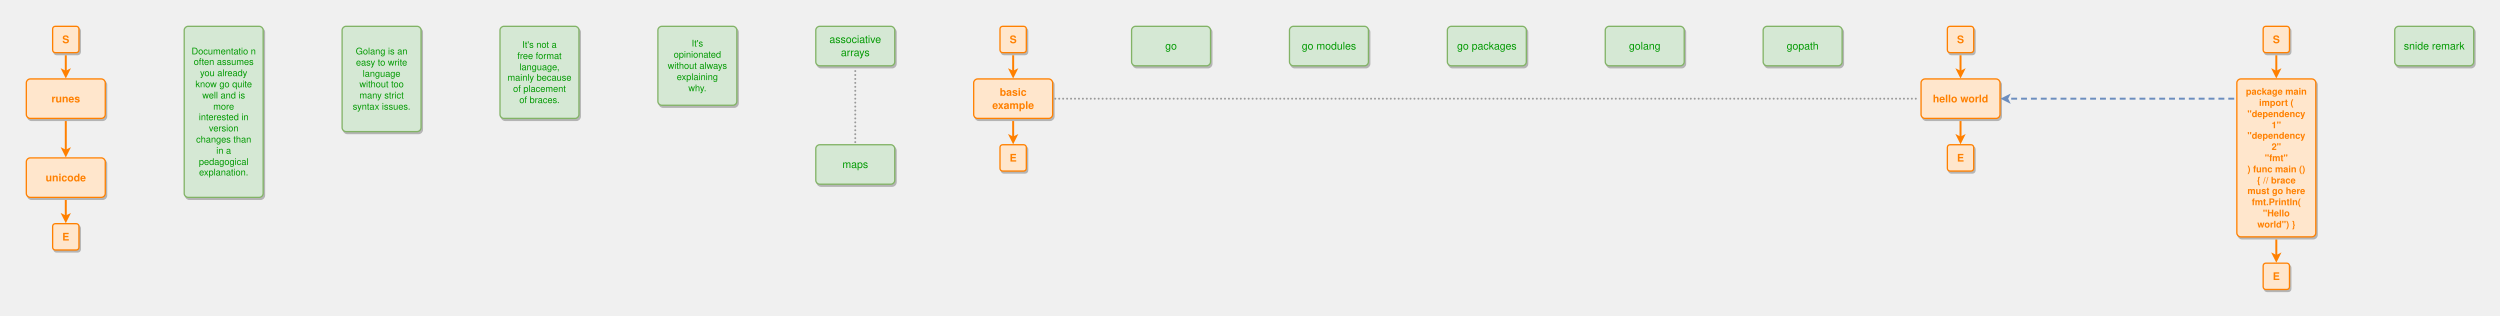
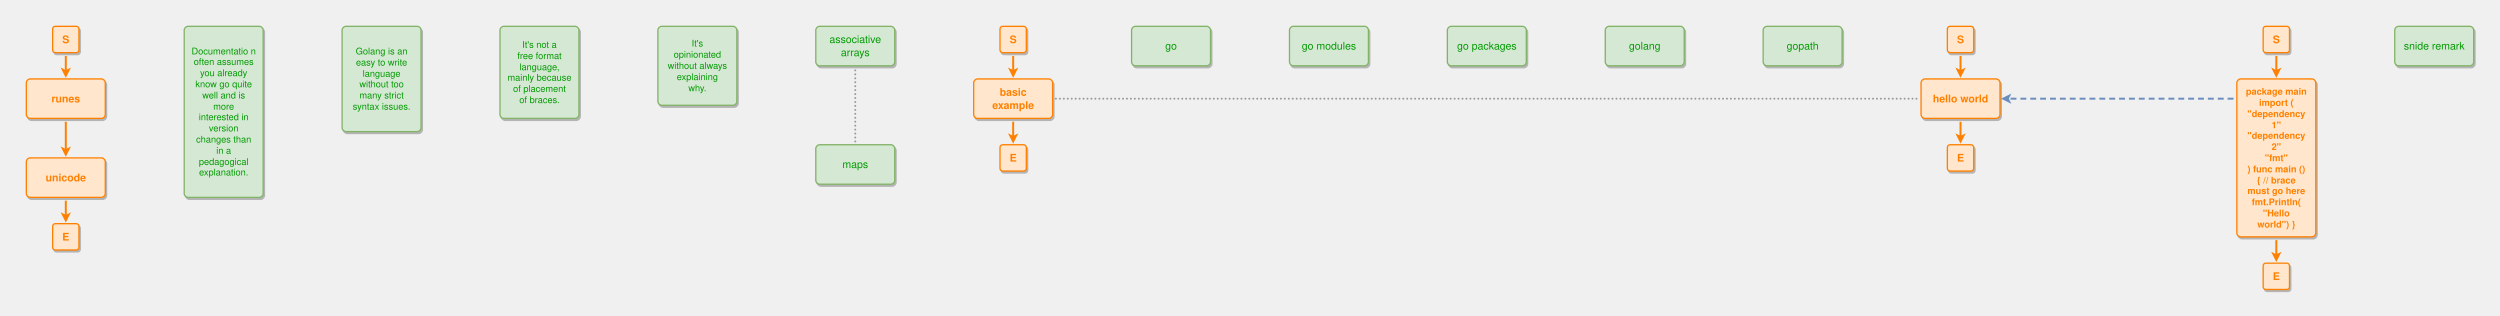
<svg xmlns="http://www.w3.org/2000/svg" width="3800" height="480" viewBox="0 0 3800 480">
  <defs>
  </defs>
  <g id="container-shells">
  </g>
  <g id="node-shadows">
    <rect x="280" y="40" width="120" height="260" rx="6" ry="6" fill="#000000" stroke="#000000" stroke-width="2" opacity="0.25" transform="translate(2,3)" />
    <rect x="2440" y="40" width="120" height="60" rx="6" ry="6" fill="#000000" stroke="#000000" stroke-width="2" opacity="0.25" transform="translate(2,3)" />
    <rect x="2680" y="40" width="120" height="60" rx="6" ry="6" fill="#000000" stroke="#000000" stroke-width="2" opacity="0.25" transform="translate(2,3)" />
    <rect x="2920" y="120" width="120" height="60" rx="6" ry="6" fill="#000000" stroke="#000000" stroke-width="2" opacity="0.25" transform="translate(2,3)" />
    <rect x="1240" y="220" width="120" height="60" rx="6" ry="6" fill="#000000" stroke="#000000" stroke-width="2" opacity="0.25" transform="translate(2,3)" />
    <rect x="3400" y="120" width="120" height="240" rx="6" ry="6" fill="#000000" stroke="#000000" stroke-width="2" opacity="0.25" transform="translate(2,3)" />
    <rect x="40" y="120" width="120" height="60" rx="6" ry="6" fill="#000000" stroke="#000000" stroke-width="2" opacity="0.25" transform="translate(2,3)" />
    <rect x="3640" y="40" width="120" height="60" rx="6" ry="6" fill="#000000" stroke="#000000" stroke-width="2" opacity="0.25" transform="translate(2,3)" />
    <rect x="40" y="240" width="120" height="60" rx="6" ry="6" fill="#000000" stroke="#000000" stroke-width="2" opacity="0.25" transform="translate(2,3)" />
    <rect x="1520" y="40" width="40" height="40" rx="4" ry="4" fill="#000000" stroke="#000000" stroke-width="2" opacity="0.25" transform="translate(2,3)" />
    <rect x="1520" y="220" width="40" height="40" rx="4" ry="4" fill="#000000" stroke="#000000" stroke-width="2" opacity="0.25" transform="translate(2,3)" />
    <rect x="520" y="40" width="120" height="160" rx="6" ry="6" fill="#000000" stroke="#000000" stroke-width="2" opacity="0.25" transform="translate(2,3)" />
    <rect x="2960" y="40" width="40" height="40" rx="4" ry="4" fill="#000000" stroke="#000000" stroke-width="2" opacity="0.25" transform="translate(2,3)" />
    <rect x="2960" y="220" width="40" height="40" rx="4" ry="4" fill="#000000" stroke="#000000" stroke-width="2" opacity="0.25" transform="translate(2,3)" />
    <rect x="3440" y="40" width="40" height="40" rx="4" ry="4" fill="#000000" stroke="#000000" stroke-width="2" opacity="0.25" transform="translate(2,3)" />
    <rect x="3440" y="400" width="40" height="40" rx="4" ry="4" fill="#000000" stroke="#000000" stroke-width="2" opacity="0.25" transform="translate(2,3)" />
    <rect x="80" y="40" width="40" height="40" rx="4" ry="4" fill="#000000" stroke="#000000" stroke-width="2" opacity="0.25" transform="translate(2,3)" />
    <rect x="80" y="340" width="40" height="40" rx="4" ry="4" fill="#000000" stroke="#000000" stroke-width="2" opacity="0.25" transform="translate(2,3)" />
    <rect x="760" y="40" width="120" height="140" rx="6" ry="6" fill="#000000" stroke="#000000" stroke-width="2" opacity="0.25" transform="translate(2,3)" />
    <rect x="1000" y="40" width="120" height="120" rx="6" ry="6" fill="#000000" stroke="#000000" stroke-width="2" opacity="0.25" transform="translate(2,3)" />
    <rect x="1240" y="40" width="120" height="60" rx="6" ry="6" fill="#000000" stroke="#000000" stroke-width="2" opacity="0.25" transform="translate(2,3)" />
    <rect x="1480" y="120" width="120" height="60" rx="6" ry="6" fill="#000000" stroke="#000000" stroke-width="2" opacity="0.25" transform="translate(2,3)" />
    <rect x="1720" y="40" width="120" height="60" rx="6" ry="6" fill="#000000" stroke="#000000" stroke-width="2" opacity="0.25" transform="translate(2,3)" />
    <rect x="1960" y="40" width="120" height="60" rx="6" ry="6" fill="#000000" stroke="#000000" stroke-width="2" opacity="0.25" transform="translate(2,3)" />
    <rect x="2200" y="40" width="120" height="60" rx="6" ry="6" fill="#000000" stroke="#000000" stroke-width="2" opacity="0.25" transform="translate(2,3)" />
  </g>
  <g id="edges">
    <g class="edge" data-edge-idx="0" data-edge-base="leadsto" data-edge-from="12" data-edge-to="21">
-       <line x1="2980.00" y1="184.00" x2="2980.00" y2="209.25" stroke="#ff8000" stroke-width="3" />
-       <path d="M 2980.00 216.00 L 2975.50 207.00 L 2980.00 209.25 L 2984.50 207.00 Z" fill="#ff8000" stroke="#ff8000" stroke-width="3" stroke-miterlimit="10" />
+       <line x1="2980.00" y1="185.00" x2="2980.00" y2="208.25" stroke="#ff8000" stroke-width="3" />
+       <path d="M 2980.00 215.00 L 2975.50 206.00 L 2980.00 208.25 L 2984.50 206.00 Z" fill="#ff8000" stroke="#ff8000" stroke-width="3" stroke-miterlimit="10" />
    </g>
    <g class="edge" data-edge-idx="1" data-edge-base="nearto" data-edge-from="13" data-edge-to="5">
-       <line x1="1300.00" y1="216.00" x2="1300.00" y2="104.00" stroke="#999999" stroke-width="3" stroke-linecap="round" stroke-dasharray="0 6" />
+       <line x1="1300.00" y1="215.00" x2="1300.00" y2="105.00" stroke="#999999" stroke-width="3" stroke-linecap="round" stroke-dasharray="0 6" />
      <text x="1300" y="160" text-anchor="middle" dominant-baseline="middle" font-family="Helvetica,Inter,Segoe UI,Arial" font-size="11" paint-order="stroke" stroke="#ffffff" stroke-width="3" stroke-linejoin="round" fill="#999999">
      </text>
    </g>
    <g class="edge" data-edge-idx="2" data-edge-base="expresses" data-edge-from="14" data-edge-to="12">
-       <line x1="3396.00" y1="150.00" x2="3050.75" y2="150.00" stroke="#6c8ebf" stroke-width="3" stroke-dasharray="9 6" />
-       <path d="M 3044.00 150.00 L 3053.00 145.50 L 3050.75 150.00 L 3053.00 154.50 Z" fill="#6c8ebf" stroke="#6c8ebf" stroke-width="3" stroke-miterlimit="10" />
+       <line x1="3395.00" y1="150.00" x2="3051.75" y2="150.00" stroke="#6c8ebf" stroke-width="3" stroke-dasharray="9 6" />
+       <path d="M 3045.00 150.00 L 3054.00 145.50 L 3051.75 150.00 L 3054.00 154.50 Z" fill="#6c8ebf" stroke="#6c8ebf" stroke-width="3" stroke-miterlimit="10" />
      <text x="3223" y="150" text-anchor="middle" dominant-baseline="middle" font-family="Helvetica,Inter,Segoe UI,Arial" font-size="11" paint-order="stroke" stroke="#ffffff" stroke-width="3" stroke-linejoin="round" fill="#6c8ebf">
      </text>
    </g>
    <g class="edge" data-edge-idx="3" data-edge-base="leadsto" data-edge-from="14" data-edge-to="23">
-       <line x1="3460.00" y1="364.00" x2="3460.00" y2="389.25" stroke="#ff8000" stroke-width="3" />
-       <path d="M 3460.00 396.00 L 3455.50 387.00 L 3460.00 389.25 L 3464.50 387.00 Z" fill="#ff8000" stroke="#ff8000" stroke-width="3" stroke-miterlimit="10" />
+       <line x1="3460.00" y1="365.00" x2="3460.00" y2="388.25" stroke="#ff8000" stroke-width="3" />
+       <path d="M 3460.00 395.00 L 3455.50 386.00 L 3460.00 388.25 L 3464.50 386.00 Z" fill="#ff8000" stroke="#ff8000" stroke-width="3" stroke-miterlimit="10" />
    </g>
    <g class="edge" data-edge-idx="4" data-edge-base="leadsto" data-edge-from="15" data-edge-to="17">
-       <line x1="100.00" y1="184.00" x2="100.00" y2="229.25" stroke="#ff8000" stroke-width="3" />
-       <path d="M 100.00 236.00 L 95.50 227.00 L 100.00 229.25 L 104.50 227.00 Z" fill="#ff8000" stroke="#ff8000" stroke-width="3" stroke-miterlimit="10" />
+       <line x1="100.00" y1="185.00" x2="100.00" y2="228.25" stroke="#ff8000" stroke-width="3" />
+       <path d="M 100.00 235.00 L 95.50 226.00 L 100.00 228.25 L 104.50 226.00 Z" fill="#ff8000" stroke="#ff8000" stroke-width="3" stroke-miterlimit="10" />
      <text x="100" y="206" text-anchor="middle" dominant-baseline="middle" font-family="Helvetica,Inter,Segoe UI,Arial" font-size="11" paint-order="stroke" stroke="#ffffff" stroke-width="3" stroke-linejoin="round" fill="#ff8000">
      </text>
    </g>
    <g class="edge" data-edge-idx="5" data-edge-base="leadsto" data-edge-from="17" data-edge-to="25">
-       <line x1="100.00" y1="304.00" x2="100.00" y2="329.25" stroke="#ff8000" stroke-width="3" />
-       <path d="M 100.00 336.00 L 95.50 327.00 L 100.00 329.25 L 104.50 327.00 Z" fill="#ff8000" stroke="#ff8000" stroke-width="3" stroke-miterlimit="10" />
+       <line x1="100.00" y1="305.00" x2="100.00" y2="328.25" stroke="#ff8000" stroke-width="3" />
+       <path d="M 100.00 335.00 L 95.50 326.00 L 100.00 328.25 L 104.50 326.00 Z" fill="#ff8000" stroke="#ff8000" stroke-width="3" stroke-miterlimit="10" />
    </g>
    <g class="edge" data-edge-idx="6" data-edge-base="leadsto" data-edge-from="18" data-edge-to="6">
-       <line x1="1540.00" y1="84.00" x2="1540.00" y2="109.25" stroke="#ff8000" stroke-width="3" />
-       <path d="M 1540.00 116.00 L 1535.50 107.00 L 1540.00 109.25 L 1544.50 107.00 Z" fill="#ff8000" stroke="#ff8000" stroke-width="3" stroke-miterlimit="10" />
+       <line x1="1540.00" y1="85.00" x2="1540.00" y2="108.25" stroke="#ff8000" stroke-width="3" />
+       <path d="M 1540.00 115.00 L 1535.50 106.00 L 1540.00 108.25 L 1544.50 106.00 Z" fill="#ff8000" stroke="#ff8000" stroke-width="3" stroke-miterlimit="10" />
    </g>
    <g class="edge" data-edge-idx="7" data-edge-base="leadsto" data-edge-from="20" data-edge-to="12">
-       <line x1="2980.00" y1="84.00" x2="2980.00" y2="109.25" stroke="#ff8000" stroke-width="3" />
-       <path d="M 2980.00 116.00 L 2975.50 107.00 L 2980.00 109.25 L 2984.50 107.00 Z" fill="#ff8000" stroke="#ff8000" stroke-width="3" stroke-miterlimit="10" />
+       <line x1="2980.00" y1="85.00" x2="2980.00" y2="108.25" stroke="#ff8000" stroke-width="3" />
+       <path d="M 2980.00 115.00 L 2975.50 106.00 L 2980.00 108.25 L 2984.50 106.00 Z" fill="#ff8000" stroke="#ff8000" stroke-width="3" stroke-miterlimit="10" />
    </g>
    <g class="edge" data-edge-idx="8" data-edge-base="leadsto" data-edge-from="22" data-edge-to="14">
-       <line x1="3460.00" y1="84.00" x2="3460.00" y2="109.25" stroke="#ff8000" stroke-width="3" />
-       <path d="M 3460.00 116.00 L 3455.50 107.00 L 3460.00 109.25 L 3464.50 107.00 Z" fill="#ff8000" stroke="#ff8000" stroke-width="3" stroke-miterlimit="10" />
+       <line x1="3460.00" y1="85.00" x2="3460.00" y2="108.25" stroke="#ff8000" stroke-width="3" />
+       <path d="M 3460.00 115.00 L 3455.50 106.00 L 3460.00 108.25 L 3464.50 106.00 Z" fill="#ff8000" stroke="#ff8000" stroke-width="3" stroke-miterlimit="10" />
    </g>
    <g class="edge" data-edge-idx="9" data-edge-base="leadsto" data-edge-from="24" data-edge-to="15">
-       <line x1="100.00" y1="84.00" x2="100.00" y2="109.25" stroke="#ff8000" stroke-width="3" />
-       <path d="M 100.00 116.00 L 95.50 107.00 L 100.00 109.25 L 104.50 107.00 Z" fill="#ff8000" stroke="#ff8000" stroke-width="3" stroke-miterlimit="10" />
+       <line x1="100.00" y1="85.00" x2="100.00" y2="108.25" stroke="#ff8000" stroke-width="3" />
+       <path d="M 100.00 115.00 L 95.50 106.00 L 100.00 108.25 L 104.50 106.00 Z" fill="#ff8000" stroke="#ff8000" stroke-width="3" stroke-miterlimit="10" />
    </g>
    <g class="edge" data-edge-idx="10" data-edge-base="nearto" data-edge-from="6" data-edge-to="12">
-       <line x1="1604.00" y1="150.00" x2="2916.00" y2="150.00" stroke="#999999" stroke-width="3" stroke-linecap="round" stroke-dasharray="0 6" />
+       <line x1="1605.00" y1="150.00" x2="2915.00" y2="150.00" stroke="#999999" stroke-width="3" stroke-linecap="round" stroke-dasharray="0 6" />
      <text x="2260" y="150" text-anchor="middle" dominant-baseline="middle" font-family="Helvetica,Inter,Segoe UI,Arial" font-size="11" paint-order="stroke" stroke="#ffffff" stroke-width="3" stroke-linejoin="round" fill="#999999">
      </text>
    </g>
    <g class="edge" data-edge-idx="11" data-edge-base="leadsto" data-edge-from="6" data-edge-to="19">
-       <line x1="1540.00" y1="184.00" x2="1540.00" y2="209.25" stroke="#ff8000" stroke-width="3" />
-       <path d="M 1540.00 216.00 L 1535.50 207.00 L 1540.00 209.25 L 1544.50 207.00 Z" fill="#ff8000" stroke="#ff8000" stroke-width="3" stroke-miterlimit="10" />
+       <line x1="1540.00" y1="185.00" x2="1540.00" y2="208.25" stroke="#ff8000" stroke-width="3" />
+       <path d="M 1540.00 215.00 L 1535.50 206.00 L 1540.00 208.25 L 1544.50 206.00 Z" fill="#ff8000" stroke="#ff8000" stroke-width="3" stroke-miterlimit="10" />
    </g>
  </g>
  <g id="nodes">
    <rect x="280" y="40" width="120" height="260" rx="6" ry="6" fill="#d5e8d4" stroke="#82b366" stroke-width="2" />
    <text x="340" y="78" text-anchor="middle" dominant-baseline="middle" font-family="Helvetica,Inter,Segoe UI,Arial" font-size="14" font-weight="normal" fill="#009900">Documentatio n</text>
    <text x="340" y="94" text-anchor="middle" dominant-baseline="middle" font-family="Helvetica,Inter,Segoe UI,Arial" font-size="14" font-weight="normal" fill="#009900">often assumes</text>
    <text x="340" y="111" text-anchor="middle" dominant-baseline="middle" font-family="Helvetica,Inter,Segoe UI,Arial" font-size="14" font-weight="normal" fill="#009900">you already</text>
    <text x="340" y="128" text-anchor="middle" dominant-baseline="middle" font-family="Helvetica,Inter,Segoe UI,Arial" font-size="14" font-weight="normal" fill="#009900">know go quite</text>
    <text x="340" y="145" text-anchor="middle" dominant-baseline="middle" font-family="Helvetica,Inter,Segoe UI,Arial" font-size="14" font-weight="normal" fill="#009900">well and is</text>
    <text x="340" y="162" text-anchor="middle" dominant-baseline="middle" font-family="Helvetica,Inter,Segoe UI,Arial" font-size="14" font-weight="normal" fill="#009900">more</text>
    <text x="340" y="178" text-anchor="middle" dominant-baseline="middle" font-family="Helvetica,Inter,Segoe UI,Arial" font-size="14" font-weight="normal" fill="#009900">interested in</text>
    <text x="340" y="195" text-anchor="middle" dominant-baseline="middle" font-family="Helvetica,Inter,Segoe UI,Arial" font-size="14" font-weight="normal" fill="#009900">version</text>
    <text x="340" y="212" text-anchor="middle" dominant-baseline="middle" font-family="Helvetica,Inter,Segoe UI,Arial" font-size="14" font-weight="normal" fill="#009900">changes than</text>
    <text x="340" y="229" text-anchor="middle" dominant-baseline="middle" font-family="Helvetica,Inter,Segoe UI,Arial" font-size="14" font-weight="normal" fill="#009900">in a</text>
    <text x="340" y="246" text-anchor="middle" dominant-baseline="middle" font-family="Helvetica,Inter,Segoe UI,Arial" font-size="14" font-weight="normal" fill="#009900">pedagogical</text>
    <text x="340" y="262" text-anchor="middle" dominant-baseline="middle" font-family="Helvetica,Inter,Segoe UI,Arial" font-size="14" font-weight="normal" fill="#009900">explanation.</text>
    <rect x="2440" y="40" width="120" height="60" rx="6" ry="6" fill="#d5e8d4" stroke="#82b366" stroke-width="2" />
    <text x="2500" y="70" text-anchor="middle" dominant-baseline="middle" font-family="Helvetica,Inter,Segoe UI,Arial" font-size="16" font-weight="normal" fill="#009900">golang</text>
    <rect x="2680" y="40" width="120" height="60" rx="6" ry="6" fill="#d5e8d4" stroke="#82b366" stroke-width="2" />
    <text x="2740" y="70" text-anchor="middle" dominant-baseline="middle" font-family="Helvetica,Inter,Segoe UI,Arial" font-size="16" font-weight="normal" fill="#009900">gopath</text>
    <rect x="2920" y="120" width="120" height="60" rx="6" ry="6" fill="#ffe6cc" stroke="#ff8000" stroke-width="2" />
    <text x="2980" y="150" text-anchor="middle" dominant-baseline="middle" font-family="Helvetica,Inter,Segoe UI,Arial" font-size="16" font-weight="bold" fill="#ff8000">hello world</text>
    <rect x="1240" y="220" width="120" height="60" rx="6" ry="6" fill="#d5e8d4" stroke="#82b366" stroke-width="2" />
    <text x="1300" y="250" text-anchor="middle" dominant-baseline="middle" font-family="Helvetica,Inter,Segoe UI,Arial" font-size="16" font-weight="normal" fill="#009900">maps</text>
    <rect x="3400" y="120" width="120" height="240" rx="6" ry="6" fill="#ffe6cc" stroke="#ff8000" stroke-width="2" />
    <text x="3460" y="139" text-anchor="middle" dominant-baseline="middle" font-family="Helvetica,Inter,Segoe UI,Arial" font-size="14" font-weight="bold" fill="#ff8000">package main</text>
    <text x="3460" y="156" text-anchor="middle" dominant-baseline="middle" font-family="Helvetica,Inter,Segoe UI,Arial" font-size="14" font-weight="bold" fill="#ff8000">import (</text>
    <text x="3460" y="173" text-anchor="middle" dominant-baseline="middle" font-family="Helvetica,Inter,Segoe UI,Arial" font-size="14" font-weight="bold" fill="#ff8000">"dependency</text>
    <text x="3460" y="190" text-anchor="middle" dominant-baseline="middle" font-family="Helvetica,Inter,Segoe UI,Arial" font-size="14" font-weight="bold" fill="#ff8000">1"</text>
    <text x="3460" y="206" text-anchor="middle" dominant-baseline="middle" font-family="Helvetica,Inter,Segoe UI,Arial" font-size="14" font-weight="bold" fill="#ff8000">"dependency</text>
    <text x="3460" y="223" text-anchor="middle" dominant-baseline="middle" font-family="Helvetica,Inter,Segoe UI,Arial" font-size="14" font-weight="bold" fill="#ff8000">2"</text>
    <text x="3460" y="240" text-anchor="middle" dominant-baseline="middle" font-family="Helvetica,Inter,Segoe UI,Arial" font-size="14" font-weight="bold" fill="#ff8000">"fmt"</text>
    <text x="3460" y="257" text-anchor="middle" dominant-baseline="middle" font-family="Helvetica,Inter,Segoe UI,Arial" font-size="14" font-weight="bold" fill="#ff8000">) func main ()</text>
    <text x="3460" y="274" text-anchor="middle" dominant-baseline="middle" font-family="Helvetica,Inter,Segoe UI,Arial" font-size="14" font-weight="bold" fill="#ff8000">{ // brace</text>
    <text x="3460" y="290" text-anchor="middle" dominant-baseline="middle" font-family="Helvetica,Inter,Segoe UI,Arial" font-size="14" font-weight="bold" fill="#ff8000">must go here</text>
    <text x="3460" y="307" text-anchor="middle" dominant-baseline="middle" font-family="Helvetica,Inter,Segoe UI,Arial" font-size="14" font-weight="bold" fill="#ff8000">fmt.Println(</text>
    <text x="3460" y="324" text-anchor="middle" dominant-baseline="middle" font-family="Helvetica,Inter,Segoe UI,Arial" font-size="14" font-weight="bold" fill="#ff8000">"Hello</text>
    <text x="3460" y="341" text-anchor="middle" dominant-baseline="middle" font-family="Helvetica,Inter,Segoe UI,Arial" font-size="14" font-weight="bold" fill="#ff8000">world") }</text>
    <rect x="40" y="120" width="120" height="60" rx="6" ry="6" fill="#ffe6cc" stroke="#ff8000" stroke-width="2" />
    <text x="100" y="150" text-anchor="middle" dominant-baseline="middle" font-family="Helvetica,Inter,Segoe UI,Arial" font-size="16" font-weight="bold" fill="#ff8000">runes</text>
    <g>
      <rect x="3640" y="40" width="120" height="60" rx="6" ry="6" fill="#d5e8d4" stroke="#82b366" stroke-width="2" />
      <text x="3700" y="70" text-anchor="middle" dominant-baseline="middle" font-family="Helvetica,Inter,Segoe UI,Arial" font-size="16" font-weight="normal" fill="#009900">snide remark</text>
    </g>
    <rect x="40" y="240" width="120" height="60" rx="6" ry="6" fill="#ffe6cc" stroke="#ff8000" stroke-width="2" />
    <text x="100" y="270" text-anchor="middle" dominant-baseline="middle" font-family="Helvetica,Inter,Segoe UI,Arial" font-size="16" font-weight="bold" fill="#ff8000">unicode</text>
    <rect x="1520" y="40" width="40" height="40" rx="4" ry="4" fill="#ffe6cc" stroke="#ff8000" stroke-width="2" />
    <text x="1540" y="60" text-anchor="middle" dominant-baseline="middle" font-family="Helvetica,Inter,Segoe UI,Arial" font-size="16" font-weight="bold" fill="#ff8000">S</text>
    <rect x="1520" y="220" width="40" height="40" rx="4" ry="4" fill="#ffe6cc" stroke="#ff8000" stroke-width="2" />
    <text x="1540" y="240" text-anchor="middle" dominant-baseline="middle" font-family="Helvetica,Inter,Segoe UI,Arial" font-size="16" font-weight="bold" fill="#ff8000">E</text>
    <rect x="520" y="40" width="120" height="160" rx="6" ry="6" fill="#d5e8d4" stroke="#82b366" stroke-width="2" />
    <text x="580" y="78" text-anchor="middle" dominant-baseline="middle" font-family="Helvetica,Inter,Segoe UI,Arial" font-size="14" font-weight="normal" fill="#009900">Golang is an</text>
    <text x="580" y="95" text-anchor="middle" dominant-baseline="middle" font-family="Helvetica,Inter,Segoe UI,Arial" font-size="14" font-weight="normal" fill="#009900">easy to write</text>
    <text x="580" y="112" text-anchor="middle" dominant-baseline="middle" font-family="Helvetica,Inter,Segoe UI,Arial" font-size="14" font-weight="normal" fill="#009900">language</text>
    <text x="580" y="128" text-anchor="middle" dominant-baseline="middle" font-family="Helvetica,Inter,Segoe UI,Arial" font-size="14" font-weight="normal" fill="#009900">without too</text>
    <text x="580" y="145" text-anchor="middle" dominant-baseline="middle" font-family="Helvetica,Inter,Segoe UI,Arial" font-size="14" font-weight="normal" fill="#009900">many strict</text>
    <text x="580" y="162" text-anchor="middle" dominant-baseline="middle" font-family="Helvetica,Inter,Segoe UI,Arial" font-size="14" font-weight="normal" fill="#009900">syntax issues.</text>
    <rect x="2960" y="40" width="40" height="40" rx="4" ry="4" fill="#ffe6cc" stroke="#ff8000" stroke-width="2" />
    <text x="2980" y="60" text-anchor="middle" dominant-baseline="middle" font-family="Helvetica,Inter,Segoe UI,Arial" font-size="16" font-weight="bold" fill="#ff8000">S</text>
    <rect x="2960" y="220" width="40" height="40" rx="4" ry="4" fill="#ffe6cc" stroke="#ff8000" stroke-width="2" />
    <text x="2980" y="240" text-anchor="middle" dominant-baseline="middle" font-family="Helvetica,Inter,Segoe UI,Arial" font-size="16" font-weight="bold" fill="#ff8000">E</text>
    <rect x="3440" y="40" width="40" height="40" rx="4" ry="4" fill="#ffe6cc" stroke="#ff8000" stroke-width="2" />
    <text x="3460" y="60" text-anchor="middle" dominant-baseline="middle" font-family="Helvetica,Inter,Segoe UI,Arial" font-size="16" font-weight="bold" fill="#ff8000">S</text>
    <rect x="3440" y="400" width="40" height="40" rx="4" ry="4" fill="#ffe6cc" stroke="#ff8000" stroke-width="2" />
    <text x="3460" y="420" text-anchor="middle" dominant-baseline="middle" font-family="Helvetica,Inter,Segoe UI,Arial" font-size="16" font-weight="bold" fill="#ff8000">E</text>
    <rect x="80" y="40" width="40" height="40" rx="4" ry="4" fill="#ffe6cc" stroke="#ff8000" stroke-width="2" />
    <text x="100" y="60" text-anchor="middle" dominant-baseline="middle" font-family="Helvetica,Inter,Segoe UI,Arial" font-size="16" font-weight="bold" fill="#ff8000">S</text>
    <rect x="80" y="340" width="40" height="40" rx="4" ry="4" fill="#ffe6cc" stroke="#ff8000" stroke-width="2" />
    <text x="100" y="360" text-anchor="middle" dominant-baseline="middle" font-family="Helvetica,Inter,Segoe UI,Arial" font-size="16" font-weight="bold" fill="#ff8000">E</text>
    <rect x="760" y="40" width="120" height="140" rx="6" ry="6" fill="#d5e8d4" stroke="#82b366" stroke-width="2" />
    <text x="820" y="68" text-anchor="middle" dominant-baseline="middle" font-family="Helvetica,Inter,Segoe UI,Arial" font-size="14" font-weight="normal" fill="#009900">It's not a</text>
    <text x="820" y="85" text-anchor="middle" dominant-baseline="middle" font-family="Helvetica,Inter,Segoe UI,Arial" font-size="14" font-weight="normal" fill="#009900">free format</text>
    <text x="820" y="102" text-anchor="middle" dominant-baseline="middle" font-family="Helvetica,Inter,Segoe UI,Arial" font-size="14" font-weight="normal" fill="#009900">language,</text>
    <text x="820" y="118" text-anchor="middle" dominant-baseline="middle" font-family="Helvetica,Inter,Segoe UI,Arial" font-size="14" font-weight="normal" fill="#009900">mainly because</text>
    <text x="820" y="135" text-anchor="middle" dominant-baseline="middle" font-family="Helvetica,Inter,Segoe UI,Arial" font-size="14" font-weight="normal" fill="#009900">of placement</text>
    <text x="820" y="152" text-anchor="middle" dominant-baseline="middle" font-family="Helvetica,Inter,Segoe UI,Arial" font-size="14" font-weight="normal" fill="#009900">of braces.</text>
    <rect x="1000" y="40" width="120" height="120" rx="6" ry="6" fill="#d5e8d4" stroke="#82b366" stroke-width="2" />
    <text x="1060" y="66" text-anchor="middle" dominant-baseline="middle" font-family="Helvetica,Inter,Segoe UI,Arial" font-size="14" font-weight="normal" fill="#009900">It's</text>
    <text x="1060" y="83" text-anchor="middle" dominant-baseline="middle" font-family="Helvetica,Inter,Segoe UI,Arial" font-size="14" font-weight="normal" fill="#009900">opinionated</text>
    <text x="1060" y="100" text-anchor="middle" dominant-baseline="middle" font-family="Helvetica,Inter,Segoe UI,Arial" font-size="14" font-weight="normal" fill="#009900">without always</text>
    <text x="1060" y="117" text-anchor="middle" dominant-baseline="middle" font-family="Helvetica,Inter,Segoe UI,Arial" font-size="14" font-weight="normal" fill="#009900">explaining</text>
    <text x="1060" y="134" text-anchor="middle" dominant-baseline="middle" font-family="Helvetica,Inter,Segoe UI,Arial" font-size="14" font-weight="normal" fill="#009900">why.</text>
    <rect x="1240" y="40" width="120" height="60" rx="6" ry="6" fill="#d5e8d4" stroke="#82b366" stroke-width="2" />
    <text x="1300" y="60" text-anchor="middle" dominant-baseline="middle" font-family="Helvetica,Inter,Segoe UI,Arial" font-size="16" font-weight="normal" fill="#009900">associative</text>
    <text x="1300" y="80" text-anchor="middle" dominant-baseline="middle" font-family="Helvetica,Inter,Segoe UI,Arial" font-size="16" font-weight="normal" fill="#009900">arrays</text>
    <rect x="1480" y="120" width="120" height="60" rx="6" ry="6" fill="#ffe6cc" stroke="#ff8000" stroke-width="2" />
    <text x="1540" y="140" text-anchor="middle" dominant-baseline="middle" font-family="Helvetica,Inter,Segoe UI,Arial" font-size="16" font-weight="bold" fill="#ff8000">basic</text>
    <text x="1540" y="160" text-anchor="middle" dominant-baseline="middle" font-family="Helvetica,Inter,Segoe UI,Arial" font-size="16" font-weight="bold" fill="#ff8000">example</text>
    <rect x="1720" y="40" width="120" height="60" rx="6" ry="6" fill="#d5e8d4" stroke="#82b366" stroke-width="2" />
    <text x="1780" y="70" text-anchor="middle" dominant-baseline="middle" font-family="Helvetica,Inter,Segoe UI,Arial" font-size="16" font-weight="normal" fill="#009900">go</text>
    <rect x="1960" y="40" width="120" height="60" rx="6" ry="6" fill="#d5e8d4" stroke="#82b366" stroke-width="2" />
    <text x="2020" y="70" text-anchor="middle" dominant-baseline="middle" font-family="Helvetica,Inter,Segoe UI,Arial" font-size="16" font-weight="normal" fill="#009900">go modules</text>
    <rect x="2200" y="40" width="120" height="60" rx="6" ry="6" fill="#d5e8d4" stroke="#82b366" stroke-width="2" />
    <text x="2260" y="70" text-anchor="middle" dominant-baseline="middle" font-family="Helvetica,Inter,Segoe UI,Arial" font-size="16" font-weight="normal" fill="#009900">go packages</text>
  </g>
</svg>
